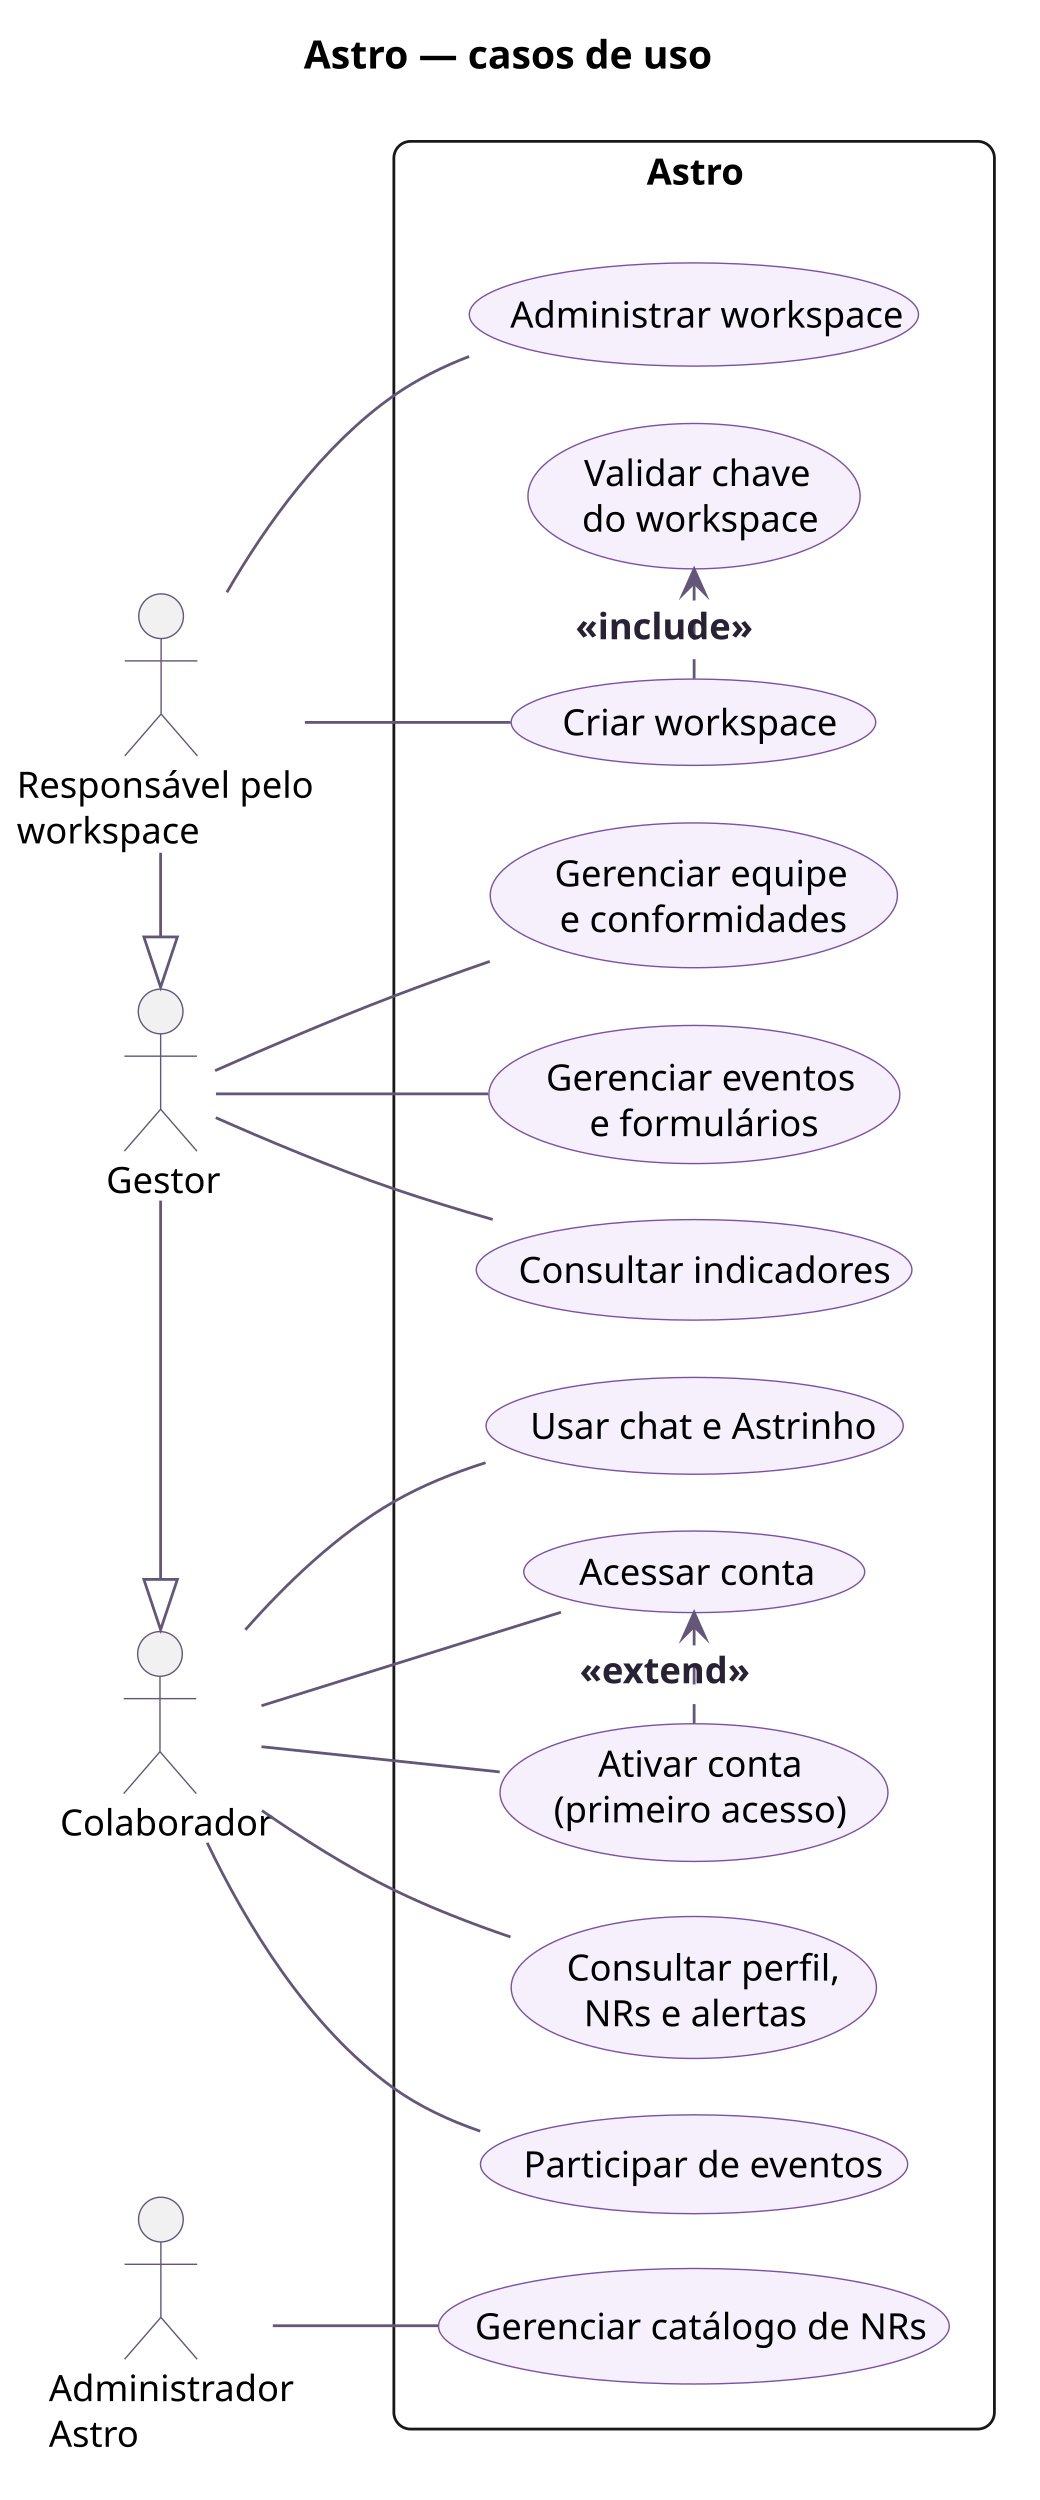
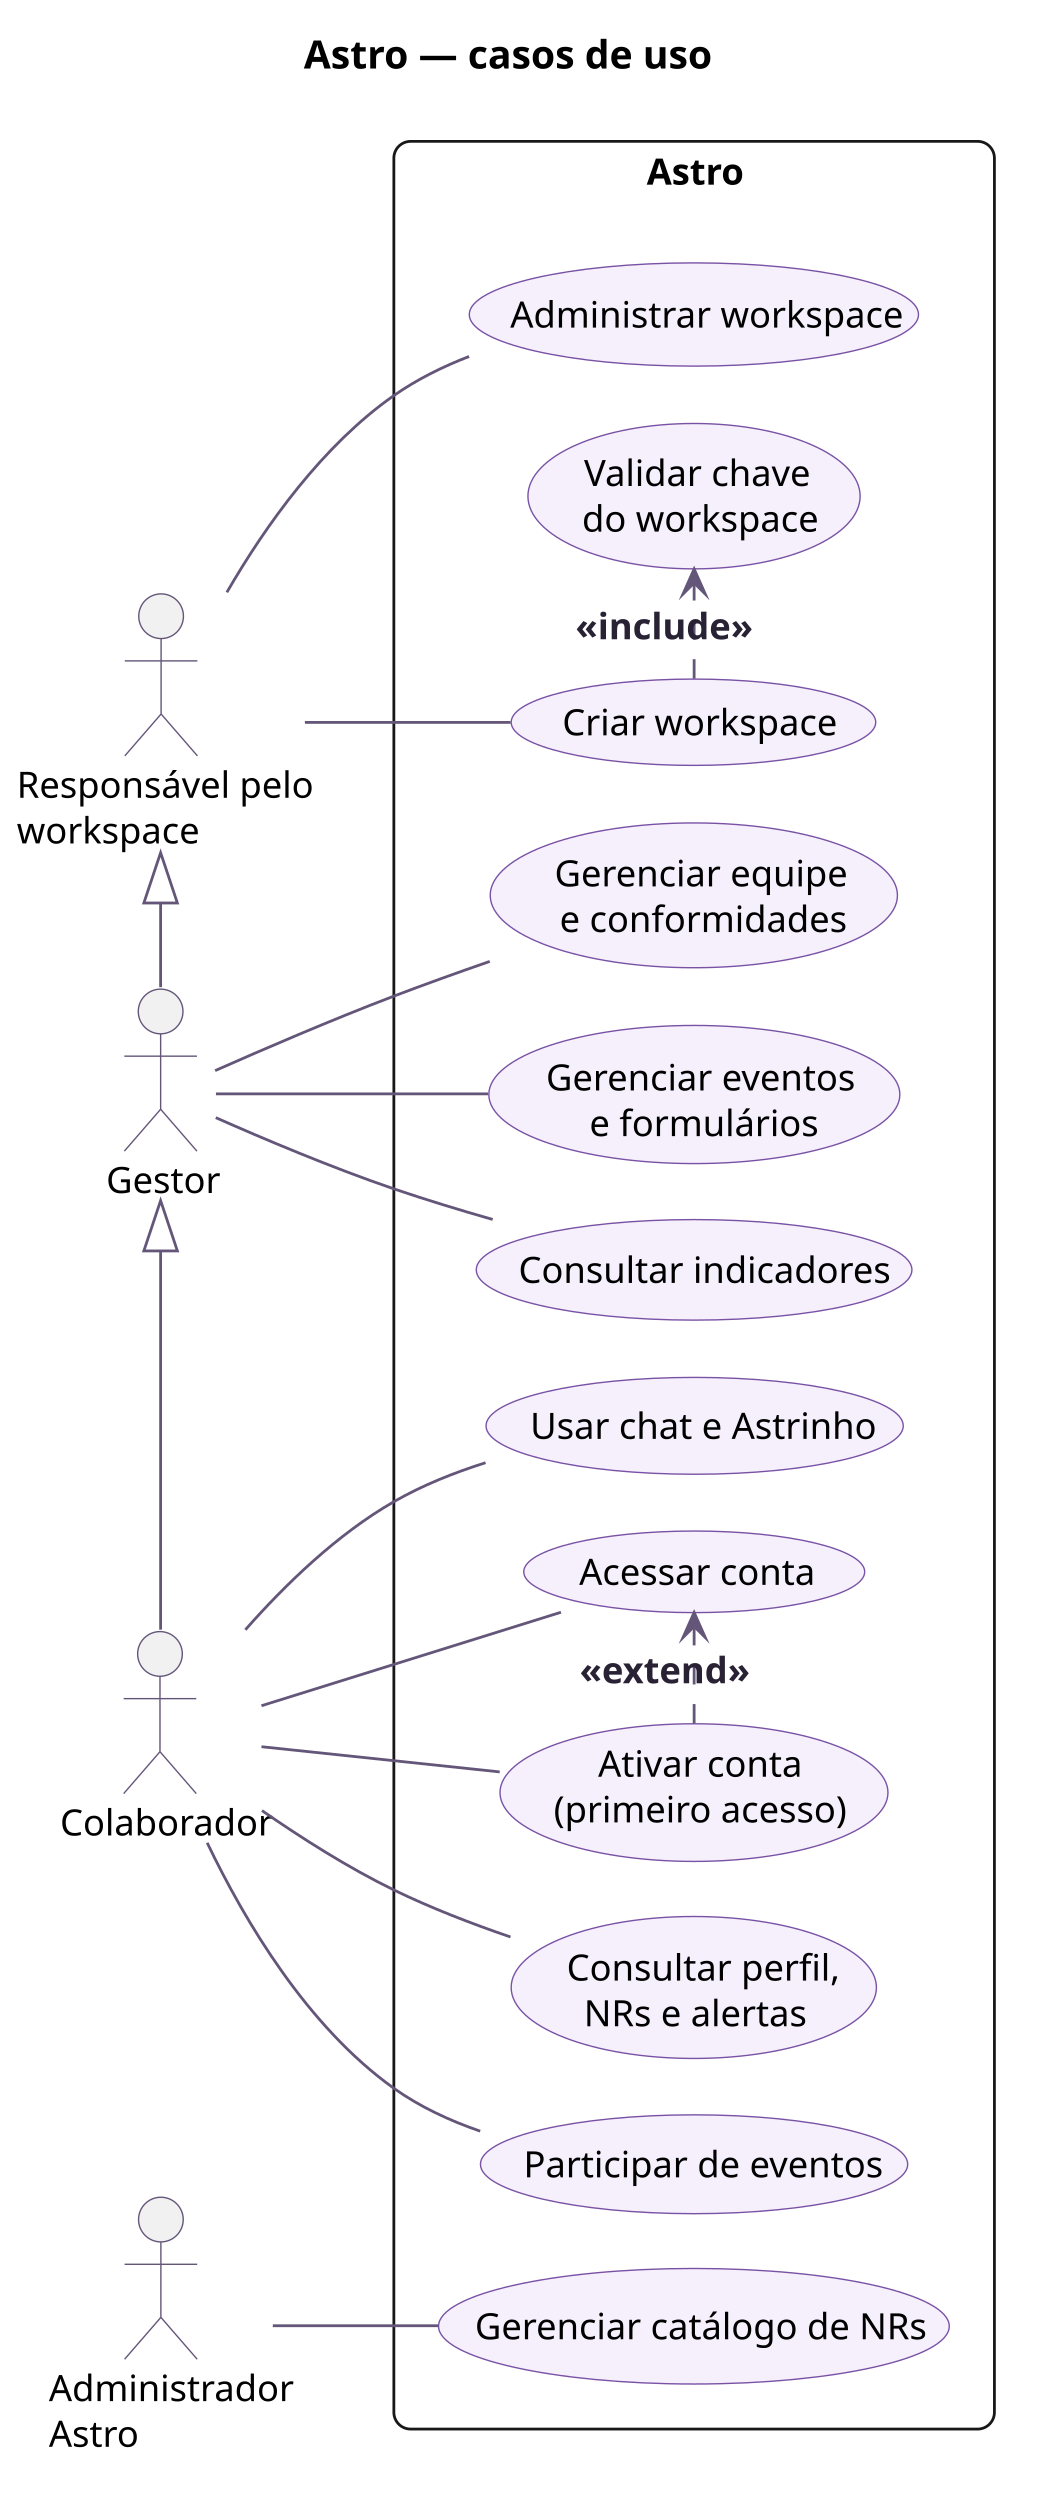
<svg xmlns="http://www.w3.org/2000/svg" version="1.1" data-diagram-type="DESCRIPTION" style="width:372px;height:895px;background:#FFFFFF;" width="372px" height="895px" viewBox="0 0 372 895" zoomAndPan="magnify" preserveAspectRatio="none" contentStyleType="text/css">
  <defs />
  <g font-family="sans-serif" lengthAdjust="spacing">
    <g class="title" data-source-line="2">
      <text x="108.761" y="24.533" fill="#000" font-size="14" textLength="147.479" font-weight="700">Astro — casos de uso</text>
    </g>
    <g class="cluster" data-qualified-name="Astro" id="ent0009" data-source-line="17">
      <rect x="141" y="50.609" width="215" height="819" fill="none" style="stroke:#181818;stroke-width:1;" rx="6" ry="6" />
      <text x="231.526" y="66.104" fill="#000" font-size="13" textLength="33.947" font-weight="700">Astro</text>
    </g>
    <g class="entity" data-qualified-name="colaborador" id="ent0001" data-source-line="10">
      <ellipse cx="57.272" cy="592.109" rx="8" ry="8" fill="#F1F1F1" style="stroke:#645679;stroke-width:0.5;" />
      <path d="M57.272,600.109 L57.272,627.109 M44.272,608.109 L70.272,608.109 M57.272,627.109 L44.272,642.109 M57.272,627.109 L70.272,642.109" style="stroke:#645679;stroke-width:0.5;" fill="none" />
      <text x="21.5" y="657.104" fill="#000" font-size="13" textLength="71.544">Colaborador</text>
    </g>
    <g class="entity" data-qualified-name="gestor" id="ent0002" data-source-line="11">
      <ellipse cx="57.506" cy="362.109" rx="8" ry="8" fill="#F1F1F1" style="stroke:#645679;stroke-width:0.5;" />
      <path d="M57.506,370.109 L57.506,397.109 M44.506,378.109 L70.506,378.109 M57.506,397.109 L44.506,412.109 M57.506,397.109 L70.506,412.109" style="stroke:#645679;stroke-width:0.5;" fill="none" />
      <text x="38" y="427.104" fill="#000" font-size="13" textLength="39.013">Gestor</text>
    </g>
    <g class="entity" data-qualified-name="responsavel" id="ent0003" data-source-line="12">
      <ellipse cx="57.673" cy="220.609" rx="8" ry="8" fill="#F1F1F1" style="stroke:#645679;stroke-width:0.5;" />
      <path d="M57.673,228.609 L57.673,255.609 M44.673,236.609 L70.673,236.609 M57.673,255.609 L44.673,270.609 M57.673,255.609 L70.673,270.609" style="stroke:#645679;stroke-width:0.5;" fill="none" />
      <text x="6" y="285.604" fill="#000" font-size="13" textLength="103.346">Responsável pelo</text>
      <text x="6" y="301.956" fill="#000" font-size="13" textLength="62.137">workspace</text>
    </g>
    <g class="entity" data-qualified-name="admin" id="ent0004" data-source-line="13">
      <ellipse cx="57.598" cy="794.609" rx="8" ry="8" fill="#F1F1F1" style="stroke:#645679;stroke-width:0.5;" />
      <path d="M57.598,802.609 L57.598,829.609 M44.598,810.609 L70.598,810.609 M57.598,829.609 L44.598,844.609 M57.598,829.609 L70.598,844.609" style="stroke:#645679;stroke-width:0.5;" fill="none" />
      <text x="17.5" y="859.604" fill="#000" font-size="13" textLength="80.196">Administrador</text>
      <text x="17.5" y="875.956" fill="#000" font-size="13" textLength="30.342">Astro</text>
    </g>
    <g class="entity" data-qualified-name="Astro.criar" id="ent0010" data-source-line="18">
      <ellipse cx="248.258" cy="258.561" rx="65.258" ry="15.452" fill="#F5F0FC" style="stroke:#7952A5;stroke-width:0.5;" />
      <text x="201.301" y="263.237" fill="#000" font-size="13" textLength="93.914">Criar workspace</text>
    </g>
    <g class="entity" data-qualified-name="Astro.validar_chave" id="ent0011" data-source-line="19">
      <ellipse cx="248.464" cy="177.631" rx="59.464" ry="26.022" fill="#F5F0FC" style="stroke:#7952A5;stroke-width:0.5;" />
      <text x="209.08" y="173.986" fill="#000" font-size="13" textLength="78.768">Validar chave</text>
      <text x="208.36" y="190.337" fill="#000" font-size="13" textLength="80.209">do workspace</text>
    </g>
    <g class="entity" data-qualified-name="Astro.acesso" id="ent0012" data-source-line="20">
      <ellipse cx="248.53" cy="562.715" rx="61.03" ry="14.606" fill="#F5F0FC" style="stroke:#7952A5;stroke-width:0.5;" />
      <text x="207.343" y="567.391" fill="#000" font-size="13" textLength="82.374">Acessar conta</text>
    </g>
    <g class="entity" data-qualified-name="Astro.ativar" id="ent0013" data-source-line="21">
      <ellipse cx="248.444" cy="641.749" rx="69.444" ry="24.64" fill="#F5F0FC" style="stroke:#7952A5;stroke-width:0.5;" />
      <text x="214.122" y="636.072" fill="#000" font-size="13" textLength="68.644">Ativar conta</text>
      <text x="198.237" y="652.423" fill="#000" font-size="13" textLength="100.414">(primeiro acesso)</text>
    </g>
    <g class="entity" data-qualified-name="Astro.perfil" id="ent0014" data-source-line="22">
      <ellipse cx="248.381" cy="711.518" rx="65.381" ry="25.409" fill="#F5F0FC" style="stroke:#7952A5;stroke-width:0.5;" />
      <text x="202.862" y="709.047" fill="#000" font-size="13" textLength="91.038">Consultar perfil,</text>
      <text x="209.006" y="725.399" fill="#000" font-size="13" textLength="78.749">NRs e alertas</text>
    </g>
    <g class="entity" data-qualified-name="Astro.participar" id="ent0015" data-source-line="23">
      <ellipse cx="248.482" cy="774.806" rx="76.482" ry="17.696" fill="#F5F0FC" style="stroke:#7952A5;stroke-width:0.5;" />
      <text x="187.42" y="779.482" fill="#000" font-size="13" textLength="122.123">Participar de eventos</text>
    </g>
    <g class="entity" data-qualified-name="Astro.conversar" id="ent0016" data-source-line="24">
      <ellipse cx="248.685" cy="510.446" rx="74.685" ry="17.337" fill="#F5F0FC" style="stroke:#7952A5;stroke-width:0.5;" />
      <text x="189.798" y="515.122" fill="#000" font-size="13" textLength="117.774">Usar chat e Astrinho</text>
    </g>
    <g class="entity" data-qualified-name="Astro.equipe" id="ent0017" data-source-line="25">
      <ellipse cx="248.393" cy="320.529" rx="72.893" ry="25.92" fill="#F5F0FC" style="stroke:#7952A5;stroke-width:0.5;" />
      <text x="198.529" y="317.32" fill="#000" font-size="13" textLength="99.728">Gerenciar equipe</text>
      <text x="200.338" y="333.672" fill="#000" font-size="13" textLength="96.11">e conformidades</text>
    </g>
    <g class="entity" data-qualified-name="Astro.operacao" id="ent0018" data-source-line="26">
      <ellipse cx="248.575" cy="391.838" rx="73.575" ry="24.728" fill="#F5F0FC" style="stroke:#7952A5;stroke-width:0.5;" />
      <text x="195.464" y="390.38" fill="#000" font-size="13" textLength="106.222">Gerenciar eventos</text>
      <text x="211.007" y="406.732" fill="#000" font-size="13" textLength="75.137">e formulários</text>
    </g>
    <g class="entity" data-qualified-name="Astro.indicadores" id="ent0019" data-source-line="27">
      <ellipse cx="248.489" cy="454.607" rx="77.989" ry="17.998" fill="#F5F0FC" style="stroke:#7952A5;stroke-width:0.5;" />
      <text x="185.622" y="459.283" fill="#000" font-size="13" textLength="125.734">Consultar indicadores</text>
    </g>
    <g class="entity" data-qualified-name="Astro.workspace" id="ent0020" data-source-line="28">
      <ellipse cx="248.416" cy="112.593" rx="80.416" ry="18.483" fill="#F5F0FC" style="stroke:#7952A5;stroke-width:0.5;" />
      <text x="182.673" y="117.268" fill="#000" font-size="13" textLength="131.485">Administrar workspace</text>
    </g>
    <g class="entity" data-qualified-name="Astro.catalogo" id="ent0021" data-source-line="29">
      <ellipse cx="248.417" cy="832.793" rx="91.417" ry="20.683" fill="#F5F0FC" style="stroke:#7952A5;stroke-width:0.5;" />
      <text x="170.017" y="837.469" fill="#000" font-size="13" textLength="156.8">Gerenciar catálogo de NRs</text>
    </g>
    <g class="link" data-entity-1="ent0002" data-entity-2="ent0001" id="lnk6" data-link-type="extension">
-       <polygon points="57.5,583.426,63.5,565.426,51.5,565.426,57.5,583.426" fill="none" style="stroke:#645679;stroke-width:1;stroke-linejoin:miter;stroke-miterlimit:10;" />
-       <path d="M57.5,429.823 C57.5,481.024 57.5,514.225 57.5,565.426" style="stroke:#645679;stroke-width:1;" fill="none" />
+       <polygon points="57.5,429.823,51.5,447.823,63.5,447.823,57.5,429.823" fill="none" style="stroke:#645679;stroke-width:1;stroke-linejoin:miter;stroke-miterlimit:10;" />
+       <path d="M57.5,447.823 C57.5,499.024 57.5,532.225 57.5,583.426" style="stroke:#645679;stroke-width:1;" fill="none" />
    </g>
    <g class="link" data-entity-1="ent0003" data-entity-2="ent0002" id="lnk8" data-link-type="extension">
-       <polygon points="57.5,353.424,63.5,335.424,51.5,335.424,57.5,353.424" fill="none" style="stroke:#645679;stroke-width:1;stroke-linejoin:miter;stroke-miterlimit:10;" />
-       <path d="M57.5,305.276 C57.5,321.325 57.5,319.375 57.5,335.424" style="stroke:#645679;stroke-width:1;" fill="none" />
+       <polygon points="57.5,305.276,51.5,323.276,63.5,323.276,57.5,305.276" fill="none" style="stroke:#645679;stroke-width:1;stroke-linejoin:miter;stroke-miterlimit:10;" />
+       <path d="M57.5,323.276 C57.5,339.325 57.5,337.375 57.5,353.424" style="stroke:#645679;stroke-width:1;" fill="none" />
    </g>
    <g class="link" data-entity-1="ent0003" data-entity-2="ent0010" id="lnk22" data-link-type="association">
      <path d="M109.149,258.609 C131.783,258.609 158.729,258.609 182.802,258.609" style="stroke:#645679;stroke-width:1;" fill="none" />
    </g>
    <g class="link" data-entity-1="ent0001" data-entity-2="ent0012" id="lnk23" data-link-type="association">
      <path d="M93.607,610.65 C123.818,601.219 167.648,587.537 200.812,577.184" style="stroke:#645679;stroke-width:1;" fill="none" />
    </g>
    <g class="link" data-entity-1="ent0001" data-entity-2="ent0013" id="lnk24" data-link-type="association">
      <path d="M93.607,625.324 C117.519,627.855 149.964,631.288 178.899,634.35" style="stroke:#645679;stroke-width:1;" fill="none" />
    </g>
    <g class="link" data-entity-1="ent0001" data-entity-2="ent0014" id="lnk25" data-link-type="association">
      <path d="M93.784,648.189 C107.947,658.029 124.746,668.703 141,676.609 C154.126,682.995 168.702,688.643 182.752,693.437" style="stroke:#645679;stroke-width:1;" fill="none" />
    </g>
    <g class="link" data-entity-1="ent0001" data-entity-2="ent0015" id="lnk26" data-link-type="association">
      <path d="M74.173,659.713 C87.768,688.092 110.136,725.59 141,747.609 C150.239,754.201 160.937,759.187 171.915,762.958" style="stroke:#645679;stroke-width:1;" fill="none" />
    </g>
    <g class="link" data-entity-1="ent0001" data-entity-2="ent0016" id="lnk27" data-link-type="association">
      <path d="M87.839,583.459 C102.223,567.142 120.793,549.215 141,537.609 C151.09,531.814 162.418,527.248 173.821,523.654" style="stroke:#645679;stroke-width:1;" fill="none" />
    </g>
    <g class="link" data-entity-1="ent0002" data-entity-2="ent0017" id="lnk28" data-link-type="association">
      <path d="M77.014,383.283 C93.629,375.924 118.752,365.075 141,356.609 C152.036,352.41 163.804,348.185 175.341,344.181" style="stroke:#645679;stroke-width:1;" fill="none" />
    </g>
    <g class="link" data-entity-1="ent0002" data-entity-2="ent0018" id="lnk29" data-link-type="association">
      <path d="M77.313,391.609 C100.002,391.609 139.489,391.609 174.719,391.609" style="stroke:#645679;stroke-width:1;" fill="none" />
    </g>
    <g class="link" data-entity-1="ent0002" data-entity-2="ent0019" id="lnk30" data-link-type="association">
      <path d="M77.249,400.124 C93.806,407.453 118.711,418.015 141,425.609 C152.337,429.472 164.486,433.177 176.375,436.571" style="stroke:#645679;stroke-width:1;" fill="none" />
    </g>
    <g class="link" data-entity-1="ent0003" data-entity-2="ent0020" id="lnk31" data-link-type="association">
      <path d="M81.213,212.059 C95.291,187.752 115.557,159.439 141,141.609 C149.16,135.891 158.4,131.299 167.943,127.612" style="stroke:#645679;stroke-width:1;" fill="none" />
    </g>
    <g class="link" data-entity-1="ent0004" data-entity-2="ent0021" id="lnk32" data-link-type="association">
      <path d="M97.661,832.609 C114.961,832.609 136.081,832.609 156.944,832.609" style="stroke:#645679;stroke-width:1;" fill="none" />
    </g>
    <g class="link" data-entity-1="ent0010" data-entity-2="ent0011" id="lnk33" data-link-type="dependency">
      <polygon points="248.5,203.698,244.5,212.698,248.5,208.698,252.5,212.698,248.5,203.698" fill="#645679" style="stroke:#645679;stroke-width:1;stroke-linejoin:miter;stroke-miterlimit:10;" />
      <path d="M248.5,242.992 C248.5,231.867 248.5,221.651 248.5,208.698" style="stroke:#645679;stroke-width:1;stroke-dasharray:7,7;" fill="none" />
      <text x="206" y="228.854" fill="#292234" font-size="13" textLength="59.966" font-weight="700">«include»</text>
    </g>
    <g class="link" data-entity-1="ent0013" data-entity-2="ent0012" id="lnk34" data-link-type="dependency">
      <polygon points="248.5,577.26,244.5,586.26,248.5,582.26,252.5,586.26,248.5,577.26" fill="#645679" style="stroke:#645679;stroke-width:1;stroke-linejoin:miter;stroke-miterlimit:10;" />
      <path d="M248.5,617.046 C248.5,604.002 248.5,593.408 248.5,582.26" style="stroke:#645679;stroke-width:1;stroke-dasharray:7,7;" fill="none" />
      <text x="207.5" y="602.604" fill="#292234" font-size="13" textLength="56.361" font-weight="700">«extend»</text>
    </g>
  </g>
</svg>
